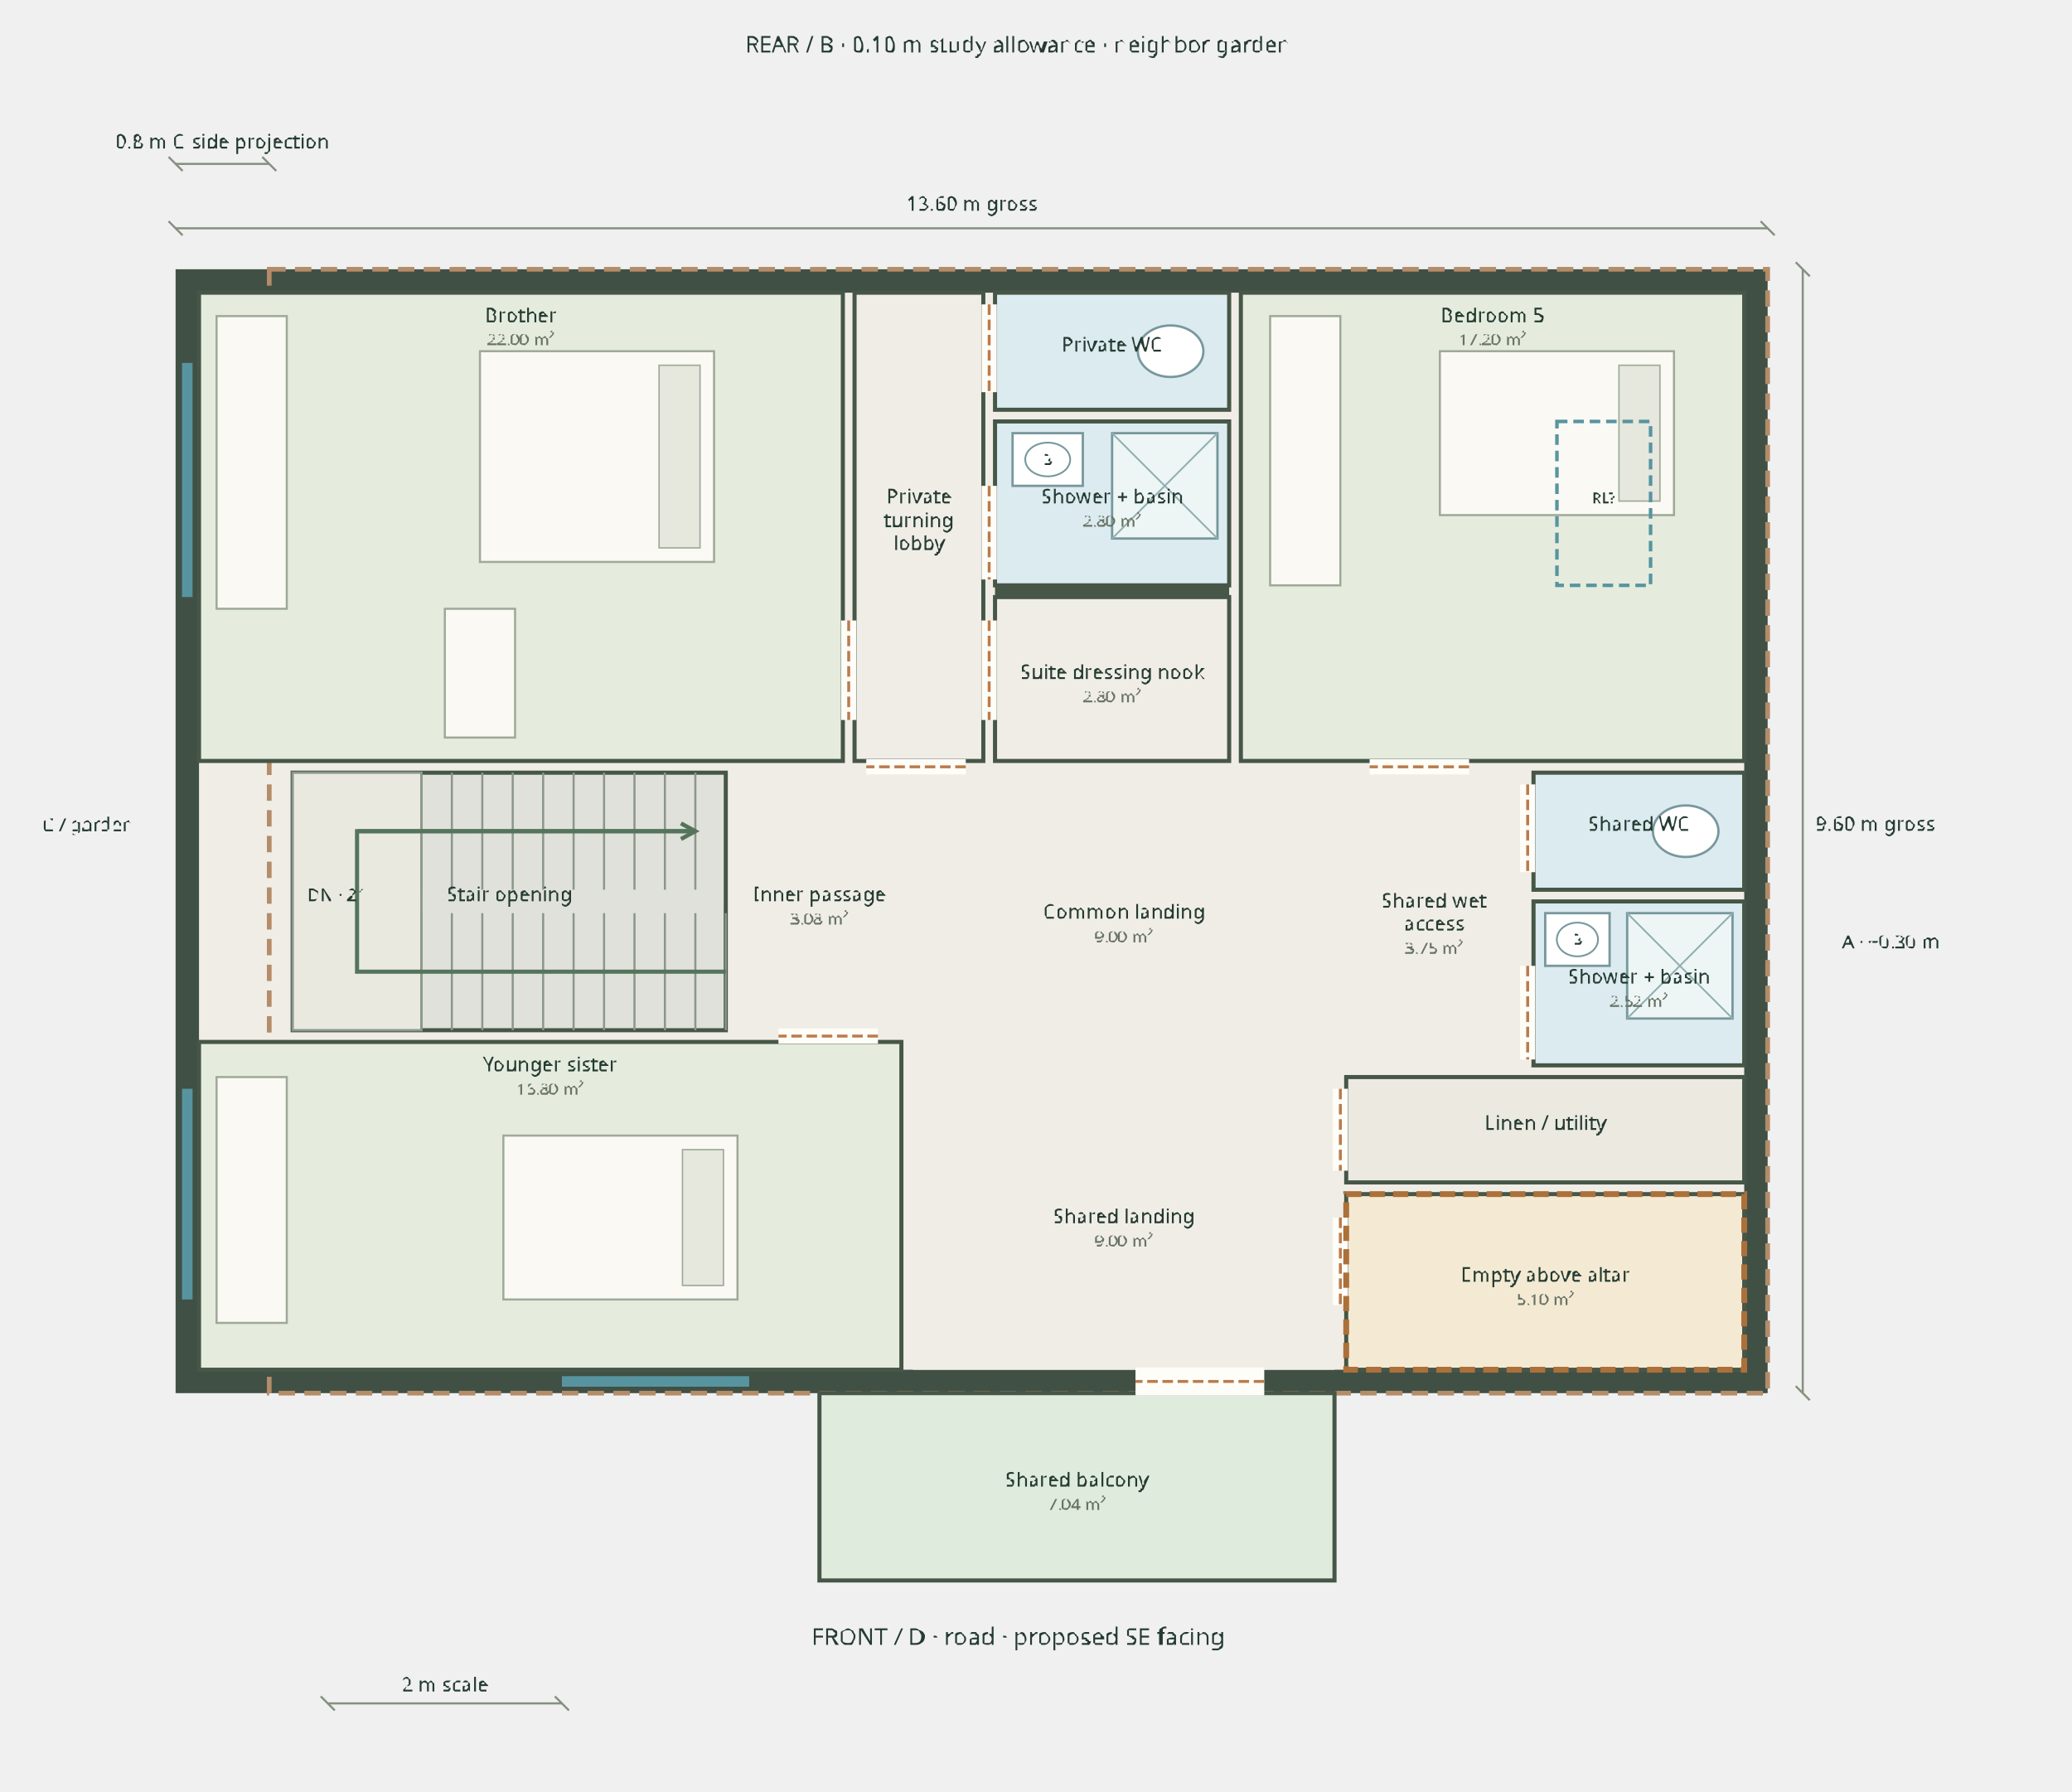
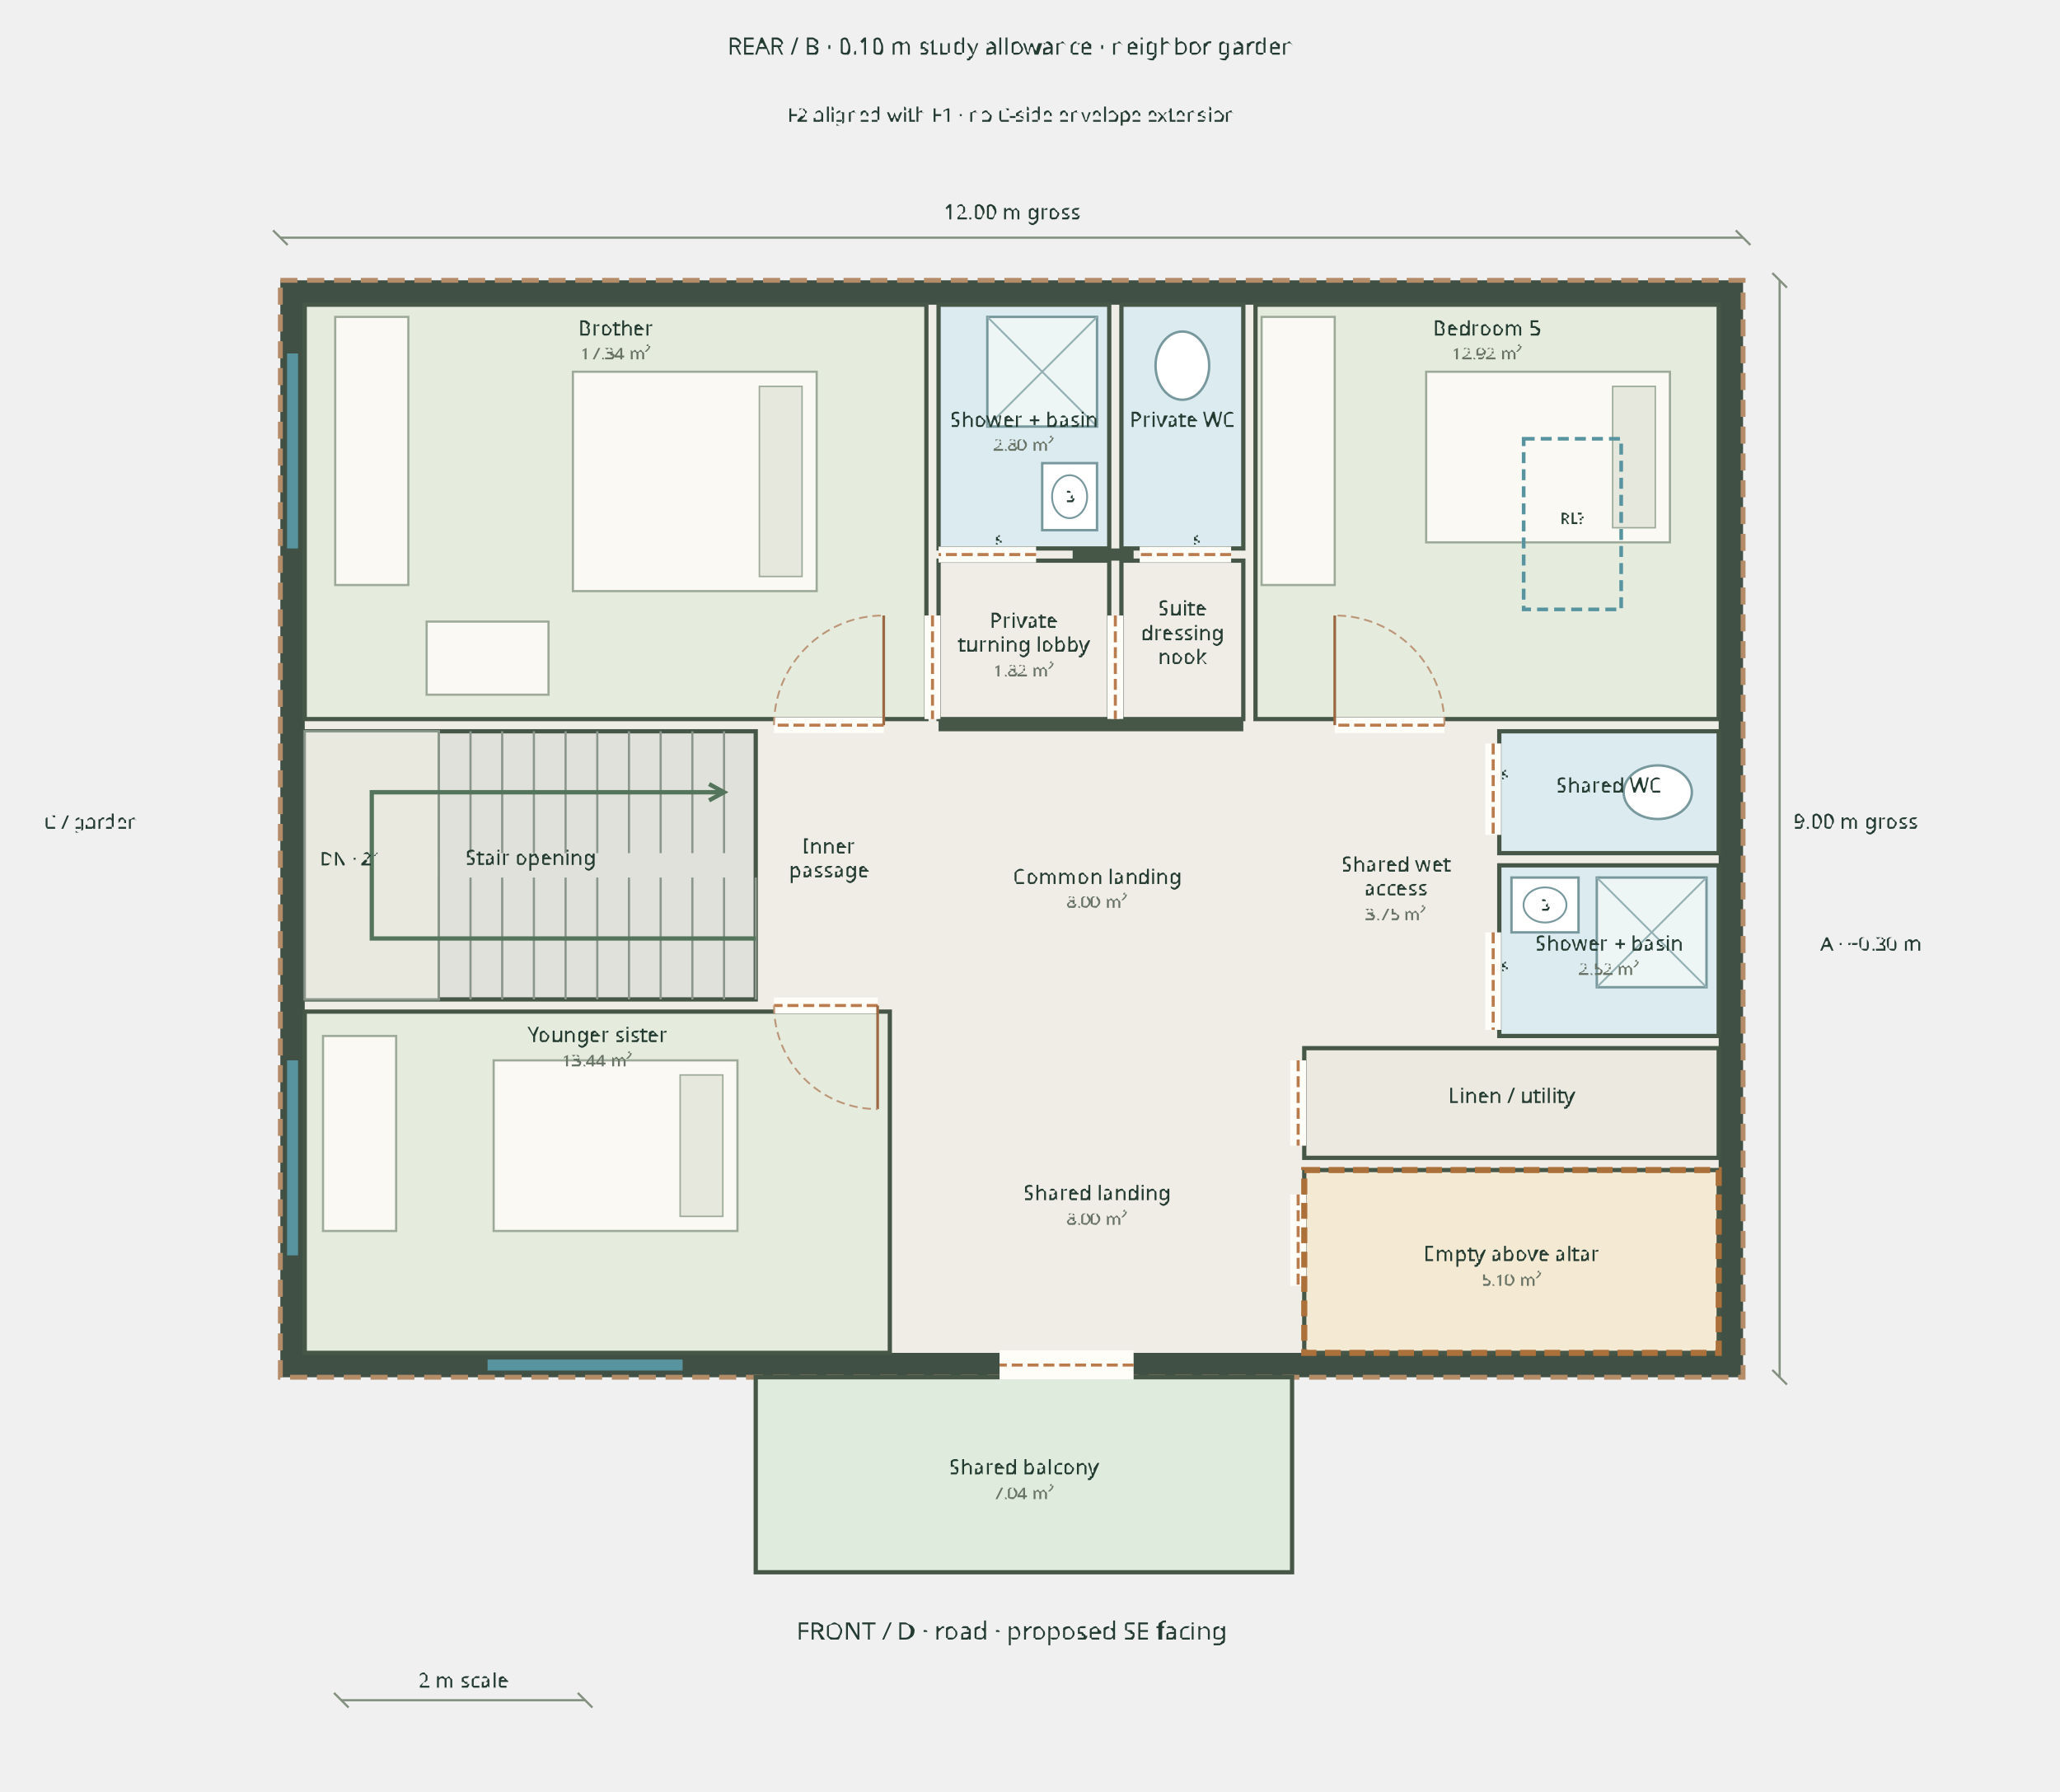
- <svg xmlns="http://www.w3.org/2000/svg" viewBox="-2.3 -2.3 17.7 15.3" class="drawing" role="img" aria-label="F2 · rotated 90 degrees clockwise" data-revision="C05" data-option="01" data-display-rotation="90">
-   <rect x="-0.8" y="0" width="13.6" height="9.6" fill="#405045" stroke="none" stroke-width="0.025" />
-   <rect x="-0.6" y="0.2" width="13.2" height="9.2" fill="#f0ede7" stroke="none" stroke-width="0.025" />
-   <rect x="0" y="0" width="12.8" height="9.6" fill="none" stroke="#b48c68" stroke-width="0.04" stroke-dasharray=".14 .08" />
-   <g class="room" tabindex="0" role="button" aria-pressed="false" data-room-id="BR-04" aria-label="Younger sister 16.80 square metres">
-     <rect x="-0.6" y="6.6" width="6" height="2.8" fill="#e5ecde" stroke="#465647" stroke-width="0.035" />
+ <svg xmlns="http://www.w3.org/2000/svg" viewBox="-2.3 -2.3 16.9 14.7" class="drawing" role="img" aria-label="F2 · rotated 90 degrees clockwise" data-revision="C06" data-option="01" data-display-rotation="90">
+   <rect x="0" y="0" width="12" height="9" fill="#405045" stroke="none" stroke-width="0.025" />
+   <rect x="0.2" y="0.2" width="11.6" height="8.6" fill="#f0ede7" stroke="none" stroke-width="0.025" />
+   <rect x="0" y="0" width="12" height="9" fill="none" stroke="#b48c68" stroke-width="0.04" stroke-dasharray=".14 .08" />
+   <g class="room" tabindex="0" role="button" aria-pressed="false" data-room-id="BR-04" aria-label="Younger sister 13.44 square metres">
+     <rect x="0.2" y="6" width="4.8" height="2.8" fill="#e5ecde" stroke="#465647" stroke-width="0.035" />
  </g>
  <g class="room" tabindex="0" role="button" aria-pressed="false" data-room-id="WC-04" aria-label="Shared WC 1.80 square metres">
-     <rect x="10.8" y="4.3" width="1.8" height="1" fill="#dcebf0" stroke="#465647" stroke-width="0.035" />
+     <rect x="10" y="3.7" width="1.8" height="1" fill="#dcebf0" stroke="#465647" stroke-width="0.035" />
  </g>
  <g class="room" tabindex="0" role="button" aria-pressed="false" data-room-id="SH-04" aria-label="Shower + basin 2.52 square metres">
-     <rect x="10.8" y="5.4" width="1.8" height="1.4" fill="#dcebf0" stroke="#465647" stroke-width="0.035" />
+     <rect x="10" y="4.8" width="1.8" height="1.4" fill="#dcebf0" stroke="#465647" stroke-width="0.035" />
  </g>
  <g class="room" tabindex="0" role="button" aria-pressed="false" data-room-id="HALL-02" aria-label="Shared wet access 3.75 square metres">
-     <rect x="9.2" y="4.3" width="1.5" height="2.5" fill="#f0ede7" stroke="none" stroke-width="0.035" />
+     <rect x="8.4" y="3.7" width="1.5" height="2.5" fill="#f0ede7" stroke="none" stroke-width="0.035" />
  </g>
  <g class="room" tabindex="0" role="button" aria-pressed="false" data-room-id="UTIL-02" aria-label="Linen / utility 3.06 square metres">
-     <rect x="9.2" y="6.9" width="3.4" height="0.9" fill="#ebe9e0" stroke="#465647" stroke-width="0.035" />
+     <rect x="8.4" y="6.3" width="3.4" height="0.9" fill="#ebe9e0" stroke="#465647" stroke-width="0.035" />
  </g>
  <g class="room" tabindex="0" role="button" aria-pressed="false" data-room-id="EMPTY-ALT" aria-label="Empty above altar 5.10 square metres">
-     <rect x="9.2" y="7.9" width="3.4" height="1.5" fill="#f4ead4" stroke="#465647" stroke-width="0.035" />
+     <rect x="8.4" y="7.3" width="3.4" height="1.5" fill="#f4ead4" stroke="#465647" stroke-width="0.035" />
  </g>
  <g class="room" tabindex="0" role="button" aria-pressed="false" data-room-id="WC-03" aria-label="Private WC 2.00 square metres">
-     <rect x="6.2" y="0.2" width="2" height="1" fill="#dcebf0" stroke="#465647" stroke-width="0.035" />
+     <rect x="6.9" y="0.2" width="1" height="2" fill="#dcebf0" stroke="#465647" stroke-width="0.035" />
  </g>
  <g class="room" tabindex="0" role="button" aria-pressed="false" data-room-id="SH-03" aria-label="Shower + basin 2.80 square metres">
-     <rect x="6.2" y="1.3" width="2" height="1.4" fill="#dcebf0" stroke="#465647" stroke-width="0.035" />
-   </g>
-   <g class="room" tabindex="0" role="button" aria-pressed="false" data-room-id="EN-ACCESS-03" aria-label="Suite dressing nook 2.80 square metres">
-     <rect x="6.2" y="2.8" width="2" height="1.4" fill="#f0ede7" stroke="#465647" stroke-width="0.035" />
-   </g>
-   <g class="room" tabindex="0" role="button" aria-pressed="false" data-room-id="EN-03" aria-label="Private turning lobby 4.40 square metres">
-     <rect x="5" y="0.2" width="1.1" height="4" fill="#f0ede7" stroke="#465647" stroke-width="0.035" />
-   </g>
-   <g class="room" tabindex="0" role="button" aria-pressed="false" data-room-id="HALL-03" aria-label="Common landing 9.00 square metres">
-     <rect x="5.5" y="4.3" width="3.6" height="2.5" fill="#f0ede7" stroke="none" stroke-width="0.035" />
-   </g>
-   <g class="room" tabindex="0" role="button" aria-pressed="false" data-room-id="HALL-04" aria-label="Shared landing 9.00 square metres">
-     <rect x="5.5" y="6.9" width="3.6" height="2.5" fill="#f0ede7" stroke="none" stroke-width="0.035" />
-   </g>
-   <g class="room" tabindex="0" role="button" aria-pressed="false" data-room-id="BR-03" aria-label="Brother 22.00 square metres">
-     <rect x="-0.6" y="0.2" width="5.5" height="4" fill="#e5ecde" stroke="#465647" stroke-width="0.035" />
+     <rect x="5.4" y="0.2" width="1.4" height="2" fill="#dcebf0" stroke="#465647" stroke-width="0.035" />
+   </g>
+   <g class="room" tabindex="0" role="button" aria-pressed="false" data-room-id="EN-ACCESS-03" aria-label="Suite dressing nook 1.30 square metres">
+     <rect x="6.9" y="2.3" width="1" height="1.3" fill="#f0ede7" stroke="#465647" stroke-width="0.035" />
+   </g>
+   <g class="room" tabindex="0" role="button" aria-pressed="false" data-room-id="EN-03" aria-label="Private turning lobby 1.82 square metres">
+     <rect x="5.4" y="2.3" width="1.4" height="1.3" fill="#f0ede7" stroke="#465647" stroke-width="0.035" />
+   </g>
+   <g class="room" tabindex="0" role="button" aria-pressed="false" data-room-id="HALL-03" aria-label="Common landing 8.00 square metres">
+     <rect x="5.1" y="3.7" width="3.2" height="2.5" fill="#f0ede7" stroke="none" stroke-width="0.035" />
+   </g>
+   <g class="room" tabindex="0" role="button" aria-pressed="false" data-room-id="HALL-04" aria-label="Shared landing 8.00 square metres">
+     <rect x="5.1" y="6.3" width="3.2" height="2.5" fill="#f0ede7" stroke="none" stroke-width="0.035" />
+   </g>
+   <g class="room" tabindex="0" role="button" aria-pressed="false" data-room-id="BR-03" aria-label="Brother 17.34 square metres">
+     <rect x="0.2" y="0.2" width="5.1" height="3.4" fill="#e5ecde" stroke="#465647" stroke-width="0.035" />
  </g>
  <g class="room" tabindex="0" role="button" aria-pressed="false" data-room-id="STAIR-02" aria-label="Stair opening 8.14 square metres">
-     <rect x="0.2" y="4.3" width="3.7" height="2.2" fill="#e0e1db" stroke="#465647" stroke-width="0.035" />
-   </g>
-   <g class="room" tabindex="0" role="button" aria-pressed="false" data-room-id="BR-05" aria-label="Bedroom 5 17.20 square metres">
-     <rect x="8.3" y="0.2" width="4.3" height="4" fill="#e5ecde" stroke="#465647" stroke-width="0.035" />
+     <rect x="0.2" y="3.7" width="3.7" height="2.2" fill="#e0e1db" stroke="#465647" stroke-width="0.035" />
+   </g>
+   <g class="room" tabindex="0" role="button" aria-pressed="false" data-room-id="BR-05" aria-label="Bedroom 5 12.92 square metres">
+     <rect x="8" y="0.2" width="3.8" height="3.4" fill="#e5ecde" stroke="#465647" stroke-width="0.035" />
  </g>
  <g class="room" tabindex="0" role="button" aria-pressed="false" data-room-id="BAL-01" aria-label="Shared balcony 7.04 square metres">
-     <rect x="4.7" y="9.6" width="4.4" height="1.6" fill="#dfebdd" stroke="#465647" stroke-width="0.035" />
-   </g>
-   <g class="room" tabindex="0" role="button" aria-pressed="false" data-room-id="HALL-05" aria-label="Inner passage 3.08 square metres">
-     <rect x="4" y="4.3" width="1.4" height="2.2" fill="#f0ede7" stroke="none" stroke-width="0.035" />
+     <rect x="3.9" y="9" width="4.4" height="1.6" fill="#dfebdd" stroke="#465647" stroke-width="0.035" />
+   </g>
+   <g class="room" tabindex="0" role="button" aria-pressed="false" data-room-id="HALL-05" aria-label="Inner passage 2.20 square metres">
+     <rect x="4" y="3.7" width="1" height="2.2" fill="#f0ede7" stroke="none" stroke-width="0.035" />
  </g>
  <g pointer-events="none">
    <g data-furniture-name="Double bed">
-       <rect x="1.8" y="0.7" width="2" height="1.8" fill="#faf9f3" stroke="#9eaa99" stroke-width="0.018" />
-       <rect x="3.33" y="0.82" width="0.35" height="1.56" fill="#e6e7dd" stroke="#9eaa99" stroke-width="0.012" />
+       <rect x="2.4" y="0.75" width="2" height="1.8" fill="#faf9f3" stroke="#9eaa99" stroke-width="0.018" />
+       <rect x="3.93" y="0.87" width="0.35" height="1.56" fill="#e6e7dd" stroke="#9eaa99" stroke-width="0.012" />
    </g>
    <g data-furniture-name="Wardrobe">
-       <rect x="-0.45" y="0.4" width="0.6" height="2.5" fill="#faf9f3" stroke="#9eaa99" stroke-width="0.018" />
+       <rect x="0.45" y="0.3" width="0.6" height="2.2" fill="#faf9f3" stroke="#9eaa99" stroke-width="0.018" />
    </g>
    <g data-furniture-name="Desk">
-       <rect x="1.5" y="2.9" width="0.6" height="1.1" fill="#faf9f3" stroke="#9eaa99" stroke-width="0.018" />
+       <rect x="1.2" y="2.8" width="1" height="0.6" fill="#faf9f3" stroke="#9eaa99" stroke-width="0.018" />
    </g>
    <g data-furniture-name="Bed">
-       <rect x="10" y="0.7" width="2" height="1.4" fill="#faf9f3" stroke="#9eaa99" stroke-width="0.018" />
-       <rect x="11.53" y="0.82" width="0.35" height="1.16" fill="#e6e7dd" stroke="#9eaa99" stroke-width="0.012" />
+       <rect x="9.4" y="0.75" width="2" height="1.4" fill="#faf9f3" stroke="#9eaa99" stroke-width="0.018" />
+       <rect x="10.93" y="0.87" width="0.35" height="1.16" fill="#e6e7dd" stroke="#9eaa99" stroke-width="0.012" />
    </g>
    <g data-furniture-name="Wardrobe">
-       <rect x="8.55" y="0.4" width="0.6" height="2.3" fill="#faf9f3" stroke="#9eaa99" stroke-width="0.018" />
+       <rect x="8.05" y="0.3" width="0.6" height="2.2" fill="#faf9f3" stroke="#9eaa99" stroke-width="0.018" />
    </g>
    <g data-furniture-name="Bed">
-       <rect x="2" y="7.4" width="2" height="1.4" fill="#faf9f3" stroke="#9eaa99" stroke-width="0.018" />
-       <rect x="3.53" y="7.52" width="0.35" height="1.16" fill="#e6e7dd" stroke="#9eaa99" stroke-width="0.012" />
+       <rect x="1.75" y="6.4" width="2" height="1.4" fill="#faf9f3" stroke="#9eaa99" stroke-width="0.018" />
+       <rect x="3.28" y="6.52" width="0.35" height="1.16" fill="#e6e7dd" stroke="#9eaa99" stroke-width="0.012" />
    </g>
    <g data-furniture-name="Wardrobe">
-       <rect x="-0.45" y="6.9" width="0.6" height="2.1" fill="#faf9f3" stroke="#9eaa99" stroke-width="0.018" />
-     </g>
-     <ellipse cx="7.7" cy="0.7" rx="0.28" ry="0.22" fill="white" stroke="#77989d" stroke-width="0.02" />
-     <rect x="7.2" y="1.4" width="0.9" height="0.9" fill="#edf6f5" stroke="#77989d" stroke-width="0.02" />
-     <line x1="7.2" y1="1.4" x2="8.1" y2="2.3" stroke="#93afb3" stroke-width="0.015" />
-     <line x1="8.1" y1="1.4" x2="7.2" y2="2.3" stroke="#93afb3" stroke-width="0.015" />
-     <rect x="6.35" y="1.4" width="0.6" height="0.45" fill="#ffffff" stroke="#77989d" stroke-width="0.02" />
-     <ellipse cx="6.65" cy="1.625" rx="0.192" ry="0.144" fill="none" stroke="#77989d" stroke-width="0.015" />
-     <text x="6.65" y="1.67" font-size="0.12" text-anchor="middle" fill="#243b31" font-family="system-ui,sans-serif">B</text>
-     <ellipse cx="12.1" cy="4.8" rx="0.28" ry="0.22" fill="white" stroke="#77989d" stroke-width="0.02" />
-     <rect x="11.6" y="5.5" width="0.9" height="0.9" fill="#edf6f5" stroke="#77989d" stroke-width="0.02" />
-     <line x1="11.6" y1="5.5" x2="12.5" y2="6.4" stroke="#93afb3" stroke-width="0.015" />
-     <line x1="12.5" y1="5.5" x2="11.6" y2="6.4" stroke="#93afb3" stroke-width="0.015" />
-     <rect x="10.9" y="5.5" width="0.55" height="0.45" fill="#ffffff" stroke="#77989d" stroke-width="0.02" />
-     <ellipse cx="11.175" cy="5.725" rx="0.176" ry="0.144" fill="none" stroke="#77989d" stroke-width="0.015" />
-     <text x="11.175" y="5.77" font-size="0.12" text-anchor="middle" fill="#243b31" font-family="system-ui,sans-serif">B</text>
-     <rect x="0.2" y="4.3" width="1.1" height="2.2" fill="#e9e9e0" stroke="#8b978b" stroke-width="0.02" />
-     <line x1="3.64" y1="4.3" x2="3.64" y2="5.3" stroke="#8b978b" stroke-width="0.018" />
-     <line x1="3.38" y1="4.3" x2="3.38" y2="5.3" stroke="#8b978b" stroke-width="0.018" />
-     <line x1="3.12" y1="4.3" x2="3.12" y2="5.3" stroke="#8b978b" stroke-width="0.018" />
-     <line x1="2.86" y1="4.3" x2="2.86" y2="5.3" stroke="#8b978b" stroke-width="0.018" />
-     <line x1="2.6" y1="4.3" x2="2.6" y2="5.3" stroke="#8b978b" stroke-width="0.018" />
-     <line x1="2.34" y1="4.3" x2="2.34" y2="5.3" stroke="#8b978b" stroke-width="0.018" />
-     <line x1="2.08" y1="4.3" x2="2.08" y2="5.3" stroke="#8b978b" stroke-width="0.018" />
-     <line x1="1.82" y1="4.3" x2="1.82" y2="5.3" stroke="#8b978b" stroke-width="0.018" />
-     <line x1="1.56" y1="4.3" x2="1.56" y2="5.3" stroke="#8b978b" stroke-width="0.018" />
-     <line x1="1.3" y1="4.3" x2="1.3" y2="5.3" stroke="#8b978b" stroke-width="0.018" />
-     <line x1="3.9" y1="5.5" x2="3.9" y2="6.5" stroke="#8b978b" stroke-width="0.018" />
-     <line x1="3.64" y1="5.5" x2="3.64" y2="6.5" stroke="#8b978b" stroke-width="0.018" />
-     <line x1="3.38" y1="5.5" x2="3.38" y2="6.5" stroke="#8b978b" stroke-width="0.018" />
-     <line x1="3.12" y1="5.5" x2="3.12" y2="6.5" stroke="#8b978b" stroke-width="0.018" />
-     <line x1="2.86" y1="5.5" x2="2.86" y2="6.5" stroke="#8b978b" stroke-width="0.018" />
-     <line x1="2.6" y1="5.5" x2="2.6" y2="6.5" stroke="#8b978b" stroke-width="0.018" />
-     <line x1="2.34" y1="5.5" x2="2.34" y2="6.5" stroke="#8b978b" stroke-width="0.018" />
-     <line x1="2.08" y1="5.5" x2="2.08" y2="6.5" stroke="#8b978b" stroke-width="0.018" />
-     <line x1="1.82" y1="5.5" x2="1.82" y2="6.5" stroke="#8b978b" stroke-width="0.018" />
-     <line x1="1.56" y1="5.5" x2="1.56" y2="6.5" stroke="#8b978b" stroke-width="0.018" />
-     <line x1="1.3" y1="5.5" x2="1.3" y2="6.5" stroke="#8b978b" stroke-width="0.018" />
-     <polyline points="3.64,4.8 0.75,4.8 0.75,6 3.9,6" fill="none" stroke="#54745c" stroke-width="0.035" />
-     <line x1="0.75" y1="4.8" x2="3.64" y2="4.8" stroke="#54745c" stroke-width="0.035" />
-     <polyline points="3.517,4.867 3.64,4.8 3.517,4.733" fill="none" stroke="#54745c" stroke-width="0.035" />
-     <text x="0.58" y="5.4" font-size="0.15" text-anchor="middle" fill="#243b31" font-family="system-ui,sans-serif">DN · 21</text>
-   </g>
-   <rect x="11" y="1.3" width="0.8" height="1.4" fill="none" stroke="#5794a0" stroke-width="0.03" stroke-dasharray=".09 .05" />
-   <text x="11.4" y="2" font-size="0.13" text-anchor="middle" fill="#243b31" font-family="system-ui,sans-serif">RL?</text>
-   <line x1="10.75" y1="4.4" x2="10.75" y2="5.15" stroke="#fffdf8" stroke-width="0.13" data-door-id="WC-04" data-opening-width="0.75" />
-   <line x1="10.75" y1="4.4" x2="10.75" y2="5.15" stroke="#ba7b4d" stroke-width="0.025" stroke-dasharray=".09 .04" />
-   <line x1="10.75" y1="5.95" x2="10.75" y2="6.75" stroke="#fffdf8" stroke-width="0.13" data-door-id="SH-04" data-opening-width="0.8" />
-   <line x1="10.75" y1="5.95" x2="10.75" y2="6.75" stroke="#ba7b4d" stroke-width="0.025" stroke-dasharray=".09 .04" />
-   <line x1="9.15" y1="7" x2="9.15" y2="7.7" stroke="#fffdf8" stroke-width="0.13" data-door-id="UTIL-02" data-opening-width="0.7" />
-   <line x1="9.15" y1="7" x2="9.15" y2="7.7" stroke="#ba7b4d" stroke-width="0.025" stroke-dasharray=".09 .04" />
-   <line x1="6.15" y1="0.3" x2="6.15" y2="1.05" stroke="#fffdf8" stroke-width="0.13" data-door-id="WC-03" data-opening-width="0.75" />
-   <line x1="6.15" y1="0.3" x2="6.15" y2="1.05" stroke="#ba7b4d" stroke-width="0.025" stroke-dasharray=".09 .04" />
-   <line x1="6.15" y1="1.85" x2="6.15" y2="2.65" stroke="#fffdf8" stroke-width="0.13" data-door-id="SH-03" data-opening-width="0.8" />
-   <line x1="6.15" y1="1.85" x2="6.15" y2="2.65" stroke="#ba7b4d" stroke-width="0.025" stroke-dasharray=".09 .04" />
-   <line x1="5.95" y1="4.25" x2="5.1" y2="4.25" stroke="#fffdf8" stroke-width="0.13" data-door-id="EN-03" data-opening-width="0.85" />
-   <line x1="5.95" y1="4.25" x2="5.1" y2="4.25" stroke="#ba7b4d" stroke-width="0.025" stroke-dasharray=".09 .04" />
-   <line x1="6.15" y1="3" x2="6.15" y2="3.85" stroke="#fffdf8" stroke-width="0.13" data-door-id="EN-ACCESS-03" data-opening-width="0.85" />
-   <line x1="6.15" y1="3" x2="6.15" y2="3.85" stroke="#ba7b4d" stroke-width="0.025" stroke-dasharray=".09 .04" />
-   <line x1="4.95" y1="3" x2="4.95" y2="3.85" stroke="#fffdf8" stroke-width="0.13" data-door-id="BR-03" data-opening-width="0.85" />
-   <line x1="4.95" y1="3" x2="4.95" y2="3.85" stroke="#ba7b4d" stroke-width="0.025" stroke-dasharray=".09 .04" />
-   <line x1="5.2" y1="6.55" x2="4.35" y2="6.55" stroke="#fffdf8" stroke-width="0.13" data-door-id="BR-04" data-opening-width="0.85" />
-   <line x1="5.2" y1="6.55" x2="4.35" y2="6.55" stroke="#ba7b4d" stroke-width="0.025" stroke-dasharray=".09 .04" />
-   <line x1="10.25" y1="4.25" x2="9.4" y2="4.25" stroke="#fffdf8" stroke-width="0.13" data-door-id="BR-05" data-opening-width="0.85" />
-   <line x1="10.25" y1="4.25" x2="9.4" y2="4.25" stroke="#ba7b4d" stroke-width="0.025" stroke-dasharray=".09 .04" />
-   <line x1="9.15" y1="8.1" x2="9.15" y2="8.85" stroke="#fffdf8" stroke-width="0.13" data-door-id="EMPTY-ALT" data-opening-width="0.75" />
-   <line x1="9.15" y1="8.1" x2="9.15" y2="8.85" stroke="#ba7b4d" stroke-width="0.025" stroke-dasharray=".09 .04" />
-   <line x1="8.5" y1="9.5" x2="7.4" y2="9.5" stroke="#fffdf8" stroke-width="0.24" data-door-id="BAL-01" data-opening-width="1.1" />
-   <line x1="8.5" y1="9.5" x2="7.4" y2="9.5" stroke="#ba7b4d" stroke-width="0.025" stroke-dasharray=".09 .04" />
-   <line x1="-0.7" y1="0.8" x2="-0.7" y2="2.8" stroke="#5794a0" stroke-width="0.09" />
-   <line x1="-0.7" y1="7" x2="-0.7" y2="8.8" stroke="#5794a0" stroke-width="0.09" />
-   <line x1="4.1" y1="9.5" x2="2.5" y2="9.5" stroke="#5794a0" stroke-width="0.09" />
-   <rect x="6.2" y="2.7" width="2" height="0.1" fill="#465647" stroke="none" stroke-width="0.025" />
-   <rect x="9.2" y="7.9" width="3.4" height="1.5" fill="none" stroke="#ac703a" stroke-width="0.05" stroke-dasharray=".13 .07" />
-   <text x="2.4" y="6.85" font-size="0.17" text-anchor="middle" fill="#243b31" font-family="system-ui,sans-serif">Younger sister</text>
-   <text x="2.4" y="7.05" font-size="0.14" text-anchor="middle" fill="#687365" font-family="system-ui,sans-serif">16.80 m²</text>
-   <text x="11.7" y="4.8" font-size="0.17" text-anchor="middle" fill="#243b31" font-family="system-ui,sans-serif">Shared WC</text>
-   <text x="11.7" y="6.1" font-size="0.17" text-anchor="middle" fill="#243b31" font-family="system-ui,sans-serif">Shower + basin</text>
-   <text x="11.7" y="6.3" font-size="0.14" text-anchor="middle" fill="#687365" font-family="system-ui,sans-serif">2.52 m²</text>
-   <text x="9.95" y="5.45" font-size="0.17" text-anchor="middle" fill="#243b31" font-family="system-ui,sans-serif">Shared wet</text>
-   <text x="9.95" y="5.65" font-size="0.17" text-anchor="middle" fill="#243b31" font-family="system-ui,sans-serif">access</text>
-   <text x="9.95" y="5.85" font-size="0.14" text-anchor="middle" fill="#687365" font-family="system-ui,sans-serif">3.75 m²</text>
-   <text x="10.9" y="7.35" font-size="0.17" text-anchor="middle" fill="#243b31" font-family="system-ui,sans-serif">Linen / utility</text>
-   <text x="10.9" y="8.65" font-size="0.17" text-anchor="middle" fill="#243b31" font-family="system-ui,sans-serif">Empty above altar</text>
-   <text x="10.9" y="8.85" font-size="0.14" text-anchor="middle" fill="#687365" font-family="system-ui,sans-serif">5.10 m²</text>
-   <text x="7.2" y="0.7" font-size="0.17" text-anchor="middle" fill="#243b31" font-family="system-ui,sans-serif">Private WC</text>
-   <text x="7.2" y="2" font-size="0.17" text-anchor="middle" fill="#243b31" font-family="system-ui,sans-serif">Shower + basin</text>
-   <text x="7.2" y="2.2" font-size="0.14" text-anchor="middle" fill="#687365" font-family="system-ui,sans-serif">2.80 m²</text>
-   <text x="7.2" y="3.5" font-size="0.17" text-anchor="middle" fill="#243b31" font-family="system-ui,sans-serif">Suite dressing nook</text>
-   <text x="7.2" y="3.7" font-size="0.14" text-anchor="middle" fill="#687365" font-family="system-ui,sans-serif">2.80 m²</text>
-   <text x="5.55" y="2" font-size="0.17" text-anchor="middle" fill="#243b31" font-family="system-ui,sans-serif">Private</text>
-   <text x="5.55" y="2.2" font-size="0.17" text-anchor="middle" fill="#243b31" font-family="system-ui,sans-serif">turning</text>
-   <text x="5.55" y="2.4" font-size="0.17" text-anchor="middle" fill="#243b31" font-family="system-ui,sans-serif">lobby</text>
-   <text x="7.3" y="5.55" font-size="0.17" text-anchor="middle" fill="#243b31" font-family="system-ui,sans-serif">Common landing</text>
-   <text x="7.3" y="5.75" font-size="0.14" text-anchor="middle" fill="#687365" font-family="system-ui,sans-serif">9.00 m²</text>
-   <text x="7.3" y="8.15" font-size="0.17" text-anchor="middle" fill="#243b31" font-family="system-ui,sans-serif">Shared landing</text>
-   <text x="7.3" y="8.35" font-size="0.14" text-anchor="middle" fill="#687365" font-family="system-ui,sans-serif">9.00 m²</text>
-   <text x="2.15" y="0.45" font-size="0.17" text-anchor="middle" fill="#243b31" font-family="system-ui,sans-serif">Brother</text>
-   <text x="2.15" y="0.65" font-size="0.14" text-anchor="middle" fill="#687365" font-family="system-ui,sans-serif">22.00 m²</text>
-   <text x="2.05" y="5.4" font-size="0.17" text-anchor="middle" fill="#243b31" font-family="system-ui,sans-serif">Stair opening</text>
-   <text x="10.45" y="0.45" font-size="0.17" text-anchor="middle" fill="#243b31" font-family="system-ui,sans-serif">Bedroom 5</text>
-   <text x="10.45" y="0.65" font-size="0.14" text-anchor="middle" fill="#687365" font-family="system-ui,sans-serif">17.20 m²</text>
-   <text x="6.9" y="10.4" font-size="0.17" text-anchor="middle" fill="#243b31" font-family="system-ui,sans-serif">Shared balcony</text>
-   <text x="6.9" y="10.6" font-size="0.14" text-anchor="middle" fill="#687365" font-family="system-ui,sans-serif">7.04 m²</text>
-   <text x="4.7" y="5.4" font-size="0.17" text-anchor="middle" fill="#243b31" font-family="system-ui,sans-serif">Inner passage</text>
-   <text x="4.7" y="5.6" font-size="0.14" text-anchor="middle" fill="#687365" font-family="system-ui,sans-serif">3.08 m²</text>
-   <text x="6.4" y="-1.85" font-size="0.19" text-anchor="middle" fill="#243b31" font-family="system-ui,sans-serif">REAR / B · 0.10 m study allowance · neighbor garden</text>
-   <text x="-1.55" y="4.8" font-size="0.16" text-anchor="middle" fill="#243b31" font-family="system-ui,sans-serif">C / garden</text>
-   <text x="13.85" y="5.8" font-size="0.16" text-anchor="middle" fill="#243b31" font-family="system-ui,sans-serif">A · ~0.30 m</text>
-   <text x="6.4" y="11.75" font-size="0.2" text-anchor="middle" fill="#243b31" font-family="system-ui,sans-serif">FRONT / D · road · proposed SE facing</text>
-   <line x1="13.1" y1="0" x2="13.1" y2="9.6" stroke="#849180" stroke-width="0.018" />
-   <line x1="13.04" y1="-0.06" x2="13.16" y2="0.06" stroke="#849180" stroke-width="0.018" />
-   <line x1="13.04" y1="9.54" x2="13.16" y2="9.66" stroke="#849180" stroke-width="0.018" />
-   <text x="13.72" y="4.8" font-size="0.17" text-anchor="middle" fill="#243b31" font-family="system-ui,sans-serif">9.60 m gross</text>
-   <line x1="12.8" y1="-0.35" x2="-0.8" y2="-0.35" stroke="#849180" stroke-width="0.018" />
-   <line x1="12.74" y1="-0.41" x2="12.86" y2="-0.29" stroke="#849180" stroke-width="0.018" />
-   <line x1="-0.86" y1="-0.41" x2="-0.74" y2="-0.29" stroke="#849180" stroke-width="0.018" />
-   <text x="6" y="-0.5" font-size="0.17" text-anchor="middle" fill="#243b31" font-family="system-ui,sans-serif">13.60 m gross</text>
-   <line x1="0.5" y1="12.25" x2="2.5" y2="12.25" stroke="#849180" stroke-width="0.018" />
-   <line x1="0.44" y1="12.19" x2="0.56" y2="12.31" stroke="#849180" stroke-width="0.018" />
-   <line x1="2.44" y1="12.19" x2="2.56" y2="12.31" stroke="#849180" stroke-width="0.018" />
-   <text x="1.5" y="12.15" font-size="0.17" text-anchor="middle" fill="#243b31" font-family="system-ui,sans-serif">2 m scale</text>
-   <line x1="-0.8" y1="-0.9" x2="0" y2="-0.9" stroke="#849180" stroke-width="0.018" />
-   <line x1="-0.86" y1="-0.96" x2="-0.74" y2="-0.84" stroke="#849180" stroke-width="0.018" />
-   <line x1="-0.06" y1="-0.96" x2="0.06" y2="-0.84" stroke="#849180" stroke-width="0.018" />
-   <text x="-0.4" y="-1.03" font-size="0.17" text-anchor="middle" fill="#243b31" font-family="system-ui,sans-serif">0.8 m C-side projection</text>
+       <rect x="0.35" y="6.2" width="0.6" height="1.6" fill="#faf9f3" stroke="#9eaa99" stroke-width="0.018" />
+     </g>
+     <ellipse cx="7.4" cy="0.7" rx="0.22" ry="0.28" fill="white" stroke="#77989d" stroke-width="0.02" />
+     <rect x="5.8" y="0.3" width="0.9" height="0.9" fill="#edf6f5" stroke="#77989d" stroke-width="0.02" />
+     <line x1="5.8" y1="0.3" x2="6.7" y2="1.2" stroke="#93afb3" stroke-width="0.015" />
+     <line x1="6.7" y1="0.3" x2="5.8" y2="1.2" stroke="#93afb3" stroke-width="0.015" />
+     <rect x="6.25" y="1.5" width="0.45" height="0.55" fill="#ffffff" stroke="#77989d" stroke-width="0.02" />
+     <ellipse cx="6.475" cy="1.775" rx="0.144" ry="0.176" fill="none" stroke="#77989d" stroke-width="0.015" />
+     <text x="6.475" y="1.82" font-size="0.12" text-anchor="middle" fill="#243b31" font-family="system-ui,sans-serif">B</text>
+     <ellipse cx="11.3" cy="4.2" rx="0.28" ry="0.22" fill="white" stroke="#77989d" stroke-width="0.02" />
+     <rect x="10.8" y="4.9" width="0.9" height="0.9" fill="#edf6f5" stroke="#77989d" stroke-width="0.02" />
+     <line x1="10.8" y1="4.9" x2="11.7" y2="5.8" stroke="#93afb3" stroke-width="0.015" />
+     <line x1="11.7" y1="4.9" x2="10.8" y2="5.8" stroke="#93afb3" stroke-width="0.015" />
+     <rect x="10.1" y="4.9" width="0.55" height="0.45" fill="#ffffff" stroke="#77989d" stroke-width="0.02" />
+     <ellipse cx="10.375" cy="5.125" rx="0.176" ry="0.144" fill="none" stroke="#77989d" stroke-width="0.015" />
+     <text x="10.375" y="5.17" font-size="0.12" text-anchor="middle" fill="#243b31" font-family="system-ui,sans-serif">B</text>
+     <rect x="0.2" y="3.7" width="1.1" height="2.2" fill="#e9e9e0" stroke="#8b978b" stroke-width="0.02" />
+     <line x1="3.64" y1="3.7" x2="3.64" y2="4.7" stroke="#8b978b" stroke-width="0.018" />
+     <line x1="3.38" y1="3.7" x2="3.38" y2="4.7" stroke="#8b978b" stroke-width="0.018" />
+     <line x1="3.12" y1="3.7" x2="3.12" y2="4.7" stroke="#8b978b" stroke-width="0.018" />
+     <line x1="2.86" y1="3.7" x2="2.86" y2="4.7" stroke="#8b978b" stroke-width="0.018" />
+     <line x1="2.6" y1="3.7" x2="2.6" y2="4.7" stroke="#8b978b" stroke-width="0.018" />
+     <line x1="2.34" y1="3.7" x2="2.34" y2="4.7" stroke="#8b978b" stroke-width="0.018" />
+     <line x1="2.08" y1="3.7" x2="2.08" y2="4.7" stroke="#8b978b" stroke-width="0.018" />
+     <line x1="1.82" y1="3.7" x2="1.82" y2="4.7" stroke="#8b978b" stroke-width="0.018" />
+     <line x1="1.56" y1="3.7" x2="1.56" y2="4.7" stroke="#8b978b" stroke-width="0.018" />
+     <line x1="1.3" y1="3.7" x2="1.3" y2="4.7" stroke="#8b978b" stroke-width="0.018" />
+     <line x1="3.9" y1="4.9" x2="3.9" y2="5.9" stroke="#8b978b" stroke-width="0.018" />
+     <line x1="3.64" y1="4.9" x2="3.64" y2="5.9" stroke="#8b978b" stroke-width="0.018" />
+     <line x1="3.38" y1="4.9" x2="3.38" y2="5.9" stroke="#8b978b" stroke-width="0.018" />
+     <line x1="3.12" y1="4.9" x2="3.12" y2="5.9" stroke="#8b978b" stroke-width="0.018" />
+     <line x1="2.86" y1="4.9" x2="2.86" y2="5.9" stroke="#8b978b" stroke-width="0.018" />
+     <line x1="2.6" y1="4.9" x2="2.6" y2="5.9" stroke="#8b978b" stroke-width="0.018" />
+     <line x1="2.34" y1="4.9" x2="2.34" y2="5.9" stroke="#8b978b" stroke-width="0.018" />
+     <line x1="2.08" y1="4.9" x2="2.08" y2="5.9" stroke="#8b978b" stroke-width="0.018" />
+     <line x1="1.82" y1="4.9" x2="1.82" y2="5.9" stroke="#8b978b" stroke-width="0.018" />
+     <line x1="1.56" y1="4.9" x2="1.56" y2="5.9" stroke="#8b978b" stroke-width="0.018" />
+     <line x1="1.3" y1="4.9" x2="1.3" y2="5.9" stroke="#8b978b" stroke-width="0.018" />
+     <polyline points="3.64,4.2 0.75,4.2 0.75,5.4 3.9,5.4" fill="none" stroke="#54745c" stroke-width="0.035" />
+     <line x1="0.75" y1="4.2" x2="3.64" y2="4.2" stroke="#54745c" stroke-width="0.035" />
+     <polyline points="3.517,4.267 3.64,4.2 3.517,4.133" fill="none" stroke="#54745c" stroke-width="0.035" />
+     <text x="0.58" y="4.8" font-size="0.15" text-anchor="middle" fill="#243b31" font-family="system-ui,sans-serif">DN · 21</text>
+   </g>
+   <rect x="10.2" y="1.3" width="0.8" height="1.4" fill="none" stroke="#5794a0" stroke-width="0.03" stroke-dasharray=".09 .05" />
+   <text x="10.6" y="2" font-size="0.13" text-anchor="middle" fill="#243b31" font-family="system-ui,sans-serif">RL?</text>
+   <line x1="9.55" y1="3.65" x2="8.65" y2="3.65" stroke="#fffdf8" stroke-width="0.13" data-door-id="BR-05" data-opening-width="0.9" />
+   <line x1="9.55" y1="3.65" x2="8.65" y2="3.65" stroke="#ba7b4d" stroke-width="0.025" stroke-dasharray=".09 .04" />
+   <line x1="7.8" y1="2.25" x2="7.05" y2="2.25" stroke="#fffdf8" stroke-width="0.13" data-door-id="WC-03" data-opening-width="0.75" />
+   <line x1="7.8" y1="2.25" x2="7.05" y2="2.25" stroke="#ba7b4d" stroke-width="0.025" stroke-dasharray=".09 .04" />
+   <line x1="6.2" y1="2.25" x2="5.4" y2="2.25" stroke="#fffdf8" stroke-width="0.13" data-door-id="SH-03" data-opening-width="0.8" />
+   <line x1="6.2" y1="2.25" x2="5.4" y2="2.25" stroke="#ba7b4d" stroke-width="0.025" stroke-dasharray=".09 .04" />
+   <line x1="5.35" y1="2.75" x2="5.35" y2="3.6" stroke="#fffdf8" stroke-width="0.13" data-door-id="BR-03-BATH" data-opening-width="0.85" />
+   <line x1="5.35" y1="2.75" x2="5.35" y2="3.6" stroke="#ba7b4d" stroke-width="0.025" stroke-dasharray=".09 .04" />
+   <line x1="6.85" y1="2.75" x2="6.85" y2="3.6" stroke="#fffdf8" stroke-width="0.13" data-door-id="EN-ACCESS-03" data-opening-width="0.85" />
+   <line x1="6.85" y1="2.75" x2="6.85" y2="3.6" stroke="#ba7b4d" stroke-width="0.025" stroke-dasharray=".09 .04" />
+   <line x1="4.95" y1="3.65" x2="4.05" y2="3.65" stroke="#fffdf8" stroke-width="0.13" data-door-id="BR-03" data-opening-width="0.9" />
+   <line x1="4.95" y1="3.65" x2="4.05" y2="3.65" stroke="#ba7b4d" stroke-width="0.025" stroke-dasharray=".09 .04" />
+   <line x1="9.95" y1="3.8" x2="9.95" y2="4.55" stroke="#fffdf8" stroke-width="0.13" data-door-id="WC-04" data-opening-width="0.75" />
+   <line x1="9.95" y1="3.8" x2="9.95" y2="4.55" stroke="#ba7b4d" stroke-width="0.025" stroke-dasharray=".09 .04" />
+   <line x1="9.95" y1="5.35" x2="9.95" y2="6.15" stroke="#fffdf8" stroke-width="0.13" data-door-id="SH-04" data-opening-width="0.8" />
+   <line x1="9.95" y1="5.35" x2="9.95" y2="6.15" stroke="#ba7b4d" stroke-width="0.025" stroke-dasharray=".09 .04" />
+   <line x1="8.35" y1="6.4" x2="8.35" y2="7.1" stroke="#fffdf8" stroke-width="0.13" data-door-id="UTIL-02" data-opening-width="0.7" />
+   <line x1="8.35" y1="6.4" x2="8.35" y2="7.1" stroke="#ba7b4d" stroke-width="0.025" stroke-dasharray=".09 .04" />
+   <line x1="4.9" y1="5.95" x2="4.05" y2="5.95" stroke="#fffdf8" stroke-width="0.13" data-door-id="BR-04" data-opening-width="0.85" />
+   <line x1="4.9" y1="5.95" x2="4.05" y2="5.95" stroke="#ba7b4d" stroke-width="0.025" stroke-dasharray=".09 .04" />
+   <line x1="8.35" y1="7.5" x2="8.35" y2="8.25" stroke="#fffdf8" stroke-width="0.13" data-door-id="EMPTY-ALT" data-opening-width="0.75" />
+   <line x1="8.35" y1="7.5" x2="8.35" y2="8.25" stroke="#ba7b4d" stroke-width="0.025" stroke-dasharray=".09 .04" />
+   <line x1="7" y1="8.9" x2="5.9" y2="8.9" stroke="#fffdf8" stroke-width="0.24" data-door-id="BAL-01" data-opening-width="1.1" />
+   <line x1="7" y1="8.9" x2="5.9" y2="8.9" stroke="#ba7b4d" stroke-width="0.025" stroke-dasharray=".09 .04" />
+   <line x1="0.1" y1="0.6" x2="0.1" y2="2.2" stroke="#5794a0" stroke-width="0.09" />
+   <line x1="0.1" y1="6.4" x2="0.1" y2="8" stroke="#5794a0" stroke-width="0.09" />
+   <line x1="3.3" y1="8.9" x2="1.7" y2="8.9" stroke="#5794a0" stroke-width="0.09" />
+   <rect x="6.5" y="2.2" width="0.5" height="0.1" fill="#465647" stroke="none" stroke-width="0.025" />
+   <rect x="5.4" y="3.6" width="2.5" height="0.1" fill="#465647" stroke="none" stroke-width="0.025" />
+   <g data-operation-door="BR-05" data-operation-kind="hinged" pointer-events="none">
+     <line x1="8.65" y1="3.65" x2="8.65" y2="2.75" stroke="#9b6842" stroke-width="0.022" />
+     <path d="M 9.55 3.65 A 0.9 0.9 0 0 0 8.65 2.75" fill="none" stroke="#bd9678" stroke-width="0.015" stroke-dasharray=".07 .04" />
+   </g>
+   <g data-operation-door="BR-03" data-operation-kind="hinged" pointer-events="none">
+     <line x1="4.95" y1="3.65" x2="4.95" y2="2.75" stroke="#9b6842" stroke-width="0.022" />
+     <path d="M 4.05 3.65 A 0.9 0.9 0 0 1 4.95 2.75" fill="none" stroke="#bd9678" stroke-width="0.015" stroke-dasharray=".07 .04" />
+   </g>
+   <g data-operation-door="BR-04" data-operation-kind="hinged" pointer-events="none">
+     <line x1="4.9" y1="5.95" x2="4.9" y2="6.8" stroke="#9b6842" stroke-width="0.022" />
+     <path d="M 4.05 5.95 A 0.85 0.85 0 0 0 4.9 6.8" fill="none" stroke="#bd9678" stroke-width="0.015" stroke-dasharray=".07 .04" />
+   </g>
+   <g data-operation-door="WC-03" data-operation-kind="sliding" pointer-events="none">
+     <text x="7.525" y="2.17" font-size="0.1" text-anchor="middle" fill="#243b31" font-family="system-ui,sans-serif">S</text>
+   </g>
+   <g data-operation-door="SH-03" data-operation-kind="sliding" pointer-events="none">
+     <text x="5.9" y="2.17" font-size="0.1" text-anchor="middle" fill="#243b31" font-family="system-ui,sans-serif">S</text>
+   </g>
+   <g data-operation-door="WC-04" data-operation-kind="sliding" pointer-events="none">
+     <text x="10.05" y="4.095" font-size="0.1" text-anchor="middle" fill="#243b31" font-family="system-ui,sans-serif">S</text>
+   </g>
+   <g data-operation-door="SH-04" data-operation-kind="sliding" pointer-events="none">
+     <text x="10.05" y="5.67" font-size="0.1" text-anchor="middle" fill="#243b31" font-family="system-ui,sans-serif">S</text>
+   </g>
+   <rect x="8.4" y="7.3" width="3.4" height="1.5" fill="none" stroke="#ac703a" stroke-width="0.05" stroke-dasharray=".13 .07" />
+   <text x="2.6" y="6.25" font-size="0.17" text-anchor="middle" fill="#243b31" font-family="system-ui,sans-serif">Younger sister</text>
+   <text x="2.6" y="6.45" font-size="0.14" text-anchor="middle" fill="#687365" font-family="system-ui,sans-serif">13.44 m²</text>
+   <text x="10.9" y="4.2" font-size="0.17" text-anchor="middle" fill="#243b31" font-family="system-ui,sans-serif">Shared WC</text>
+   <text x="10.9" y="5.5" font-size="0.17" text-anchor="middle" fill="#243b31" font-family="system-ui,sans-serif">Shower + basin</text>
+   <text x="10.9" y="5.7" font-size="0.14" text-anchor="middle" fill="#687365" font-family="system-ui,sans-serif">2.52 m²</text>
+   <text x="9.15" y="4.85" font-size="0.17" text-anchor="middle" fill="#243b31" font-family="system-ui,sans-serif">Shared wet</text>
+   <text x="9.15" y="5.05" font-size="0.17" text-anchor="middle" fill="#243b31" font-family="system-ui,sans-serif">access</text>
+   <text x="9.15" y="5.25" font-size="0.14" text-anchor="middle" fill="#687365" font-family="system-ui,sans-serif">3.75 m²</text>
+   <text x="10.1" y="6.75" font-size="0.17" text-anchor="middle" fill="#243b31" font-family="system-ui,sans-serif">Linen / utility</text>
+   <text x="10.1" y="8.05" font-size="0.17" text-anchor="middle" fill="#243b31" font-family="system-ui,sans-serif">Empty above altar</text>
+   <text x="10.1" y="8.25" font-size="0.14" text-anchor="middle" fill="#687365" font-family="system-ui,sans-serif">5.10 m²</text>
+   <text x="7.4" y="1.2" font-size="0.17" text-anchor="middle" fill="#243b31" font-family="system-ui,sans-serif">Private WC</text>
+   <text x="6.1" y="1.2" font-size="0.17" text-anchor="middle" fill="#243b31" font-family="system-ui,sans-serif">Shower + basin</text>
+   <text x="6.1" y="1.4" font-size="0.14" text-anchor="middle" fill="#687365" font-family="system-ui,sans-serif">2.80 m²</text>
+   <text x="7.4" y="2.75" font-size="0.17" text-anchor="middle" fill="#243b31" font-family="system-ui,sans-serif">Suite</text>
+   <text x="7.4" y="2.95" font-size="0.17" text-anchor="middle" fill="#243b31" font-family="system-ui,sans-serif">dressing</text>
+   <text x="7.4" y="3.15" font-size="0.17" text-anchor="middle" fill="#243b31" font-family="system-ui,sans-serif">nook</text>
+   <text x="6.1" y="2.85" font-size="0.17" text-anchor="middle" fill="#243b31" font-family="system-ui,sans-serif">Private</text>
+   <text x="6.1" y="3.05" font-size="0.17" text-anchor="middle" fill="#243b31" font-family="system-ui,sans-serif">turning lobby</text>
+   <text x="6.1" y="3.25" font-size="0.14" text-anchor="middle" fill="#687365" font-family="system-ui,sans-serif">1.82 m²</text>
+   <text x="6.7" y="4.95" font-size="0.17" text-anchor="middle" fill="#243b31" font-family="system-ui,sans-serif">Common landing</text>
+   <text x="6.7" y="5.15" font-size="0.14" text-anchor="middle" fill="#687365" font-family="system-ui,sans-serif">8.00 m²</text>
+   <text x="6.7" y="7.55" font-size="0.17" text-anchor="middle" fill="#243b31" font-family="system-ui,sans-serif">Shared landing</text>
+   <text x="6.7" y="7.75" font-size="0.14" text-anchor="middle" fill="#687365" font-family="system-ui,sans-serif">8.00 m²</text>
+   <text x="2.75" y="0.45" font-size="0.17" text-anchor="middle" fill="#243b31" font-family="system-ui,sans-serif">Brother</text>
+   <text x="2.75" y="0.65" font-size="0.14" text-anchor="middle" fill="#687365" font-family="system-ui,sans-serif">17.34 m²</text>
+   <text x="2.05" y="4.8" font-size="0.17" text-anchor="middle" fill="#243b31" font-family="system-ui,sans-serif">Stair opening</text>
+   <text x="9.9" y="0.45" font-size="0.17" text-anchor="middle" fill="#243b31" font-family="system-ui,sans-serif">Bedroom 5</text>
+   <text x="9.9" y="0.65" font-size="0.14" text-anchor="middle" fill="#687365" font-family="system-ui,sans-serif">12.92 m²</text>
+   <text x="6.1" y="9.8" font-size="0.17" text-anchor="middle" fill="#243b31" font-family="system-ui,sans-serif">Shared balcony</text>
+   <text x="6.1" y="10" font-size="0.14" text-anchor="middle" fill="#687365" font-family="system-ui,sans-serif">7.04 m²</text>
+   <text x="4.5" y="4.7" font-size="0.17" text-anchor="middle" fill="#243b31" font-family="system-ui,sans-serif">Inner</text>
+   <text x="4.5" y="4.9" font-size="0.17" text-anchor="middle" fill="#243b31" font-family="system-ui,sans-serif">passage</text>
+   <text x="6" y="-1.85" font-size="0.19" text-anchor="middle" fill="#243b31" font-family="system-ui,sans-serif">REAR / B · 0.10 m study allowance · neighbor garden</text>
+   <text x="-1.55" y="4.5" font-size="0.16" text-anchor="middle" fill="#243b31" font-family="system-ui,sans-serif">C / garden</text>
+   <text x="13.05" y="5.5" font-size="0.16" text-anchor="middle" fill="#243b31" font-family="system-ui,sans-serif">A · ~0.30 m</text>
+   <text x="6" y="11.15" font-size="0.2" text-anchor="middle" fill="#243b31" font-family="system-ui,sans-serif">FRONT / D · road · proposed SE facing</text>
+   <line x1="12.3" y1="0" x2="12.3" y2="9" stroke="#849180" stroke-width="0.018" />
+   <line x1="12.24" y1="-0.06" x2="12.36" y2="0.06" stroke="#849180" stroke-width="0.018" />
+   <line x1="12.24" y1="8.94" x2="12.36" y2="9.06" stroke="#849180" stroke-width="0.018" />
+   <text x="12.92" y="4.5" font-size="0.17" text-anchor="middle" fill="#243b31" font-family="system-ui,sans-serif">9.00 m gross</text>
+   <line x1="12" y1="-0.35" x2="0" y2="-0.35" stroke="#849180" stroke-width="0.018" />
+   <line x1="11.94" y1="-0.41" x2="12.06" y2="-0.29" stroke="#849180" stroke-width="0.018" />
+   <line x1="-0.06" y1="-0.41" x2="0.06" y2="-0.29" stroke="#849180" stroke-width="0.018" />
+   <text x="6" y="-0.5" font-size="0.17" text-anchor="middle" fill="#243b31" font-family="system-ui,sans-serif">12.00 m gross</text>
+   <line x1="0.5" y1="11.65" x2="2.5" y2="11.65" stroke="#849180" stroke-width="0.018" />
+   <line x1="0.44" y1="11.59" x2="0.56" y2="11.71" stroke="#849180" stroke-width="0.018" />
+   <line x1="2.44" y1="11.59" x2="2.56" y2="11.71" stroke="#849180" stroke-width="0.018" />
+   <text x="1.5" y="11.55" font-size="0.17" text-anchor="middle" fill="#243b31" font-family="system-ui,sans-serif">2 m scale</text>
+   <text x="6" y="-1.3" font-size="0.16" text-anchor="middle" fill="#243b31" font-family="system-ui,sans-serif">F2 aligned with F1 · no C-side envelope extension</text>
</svg>
